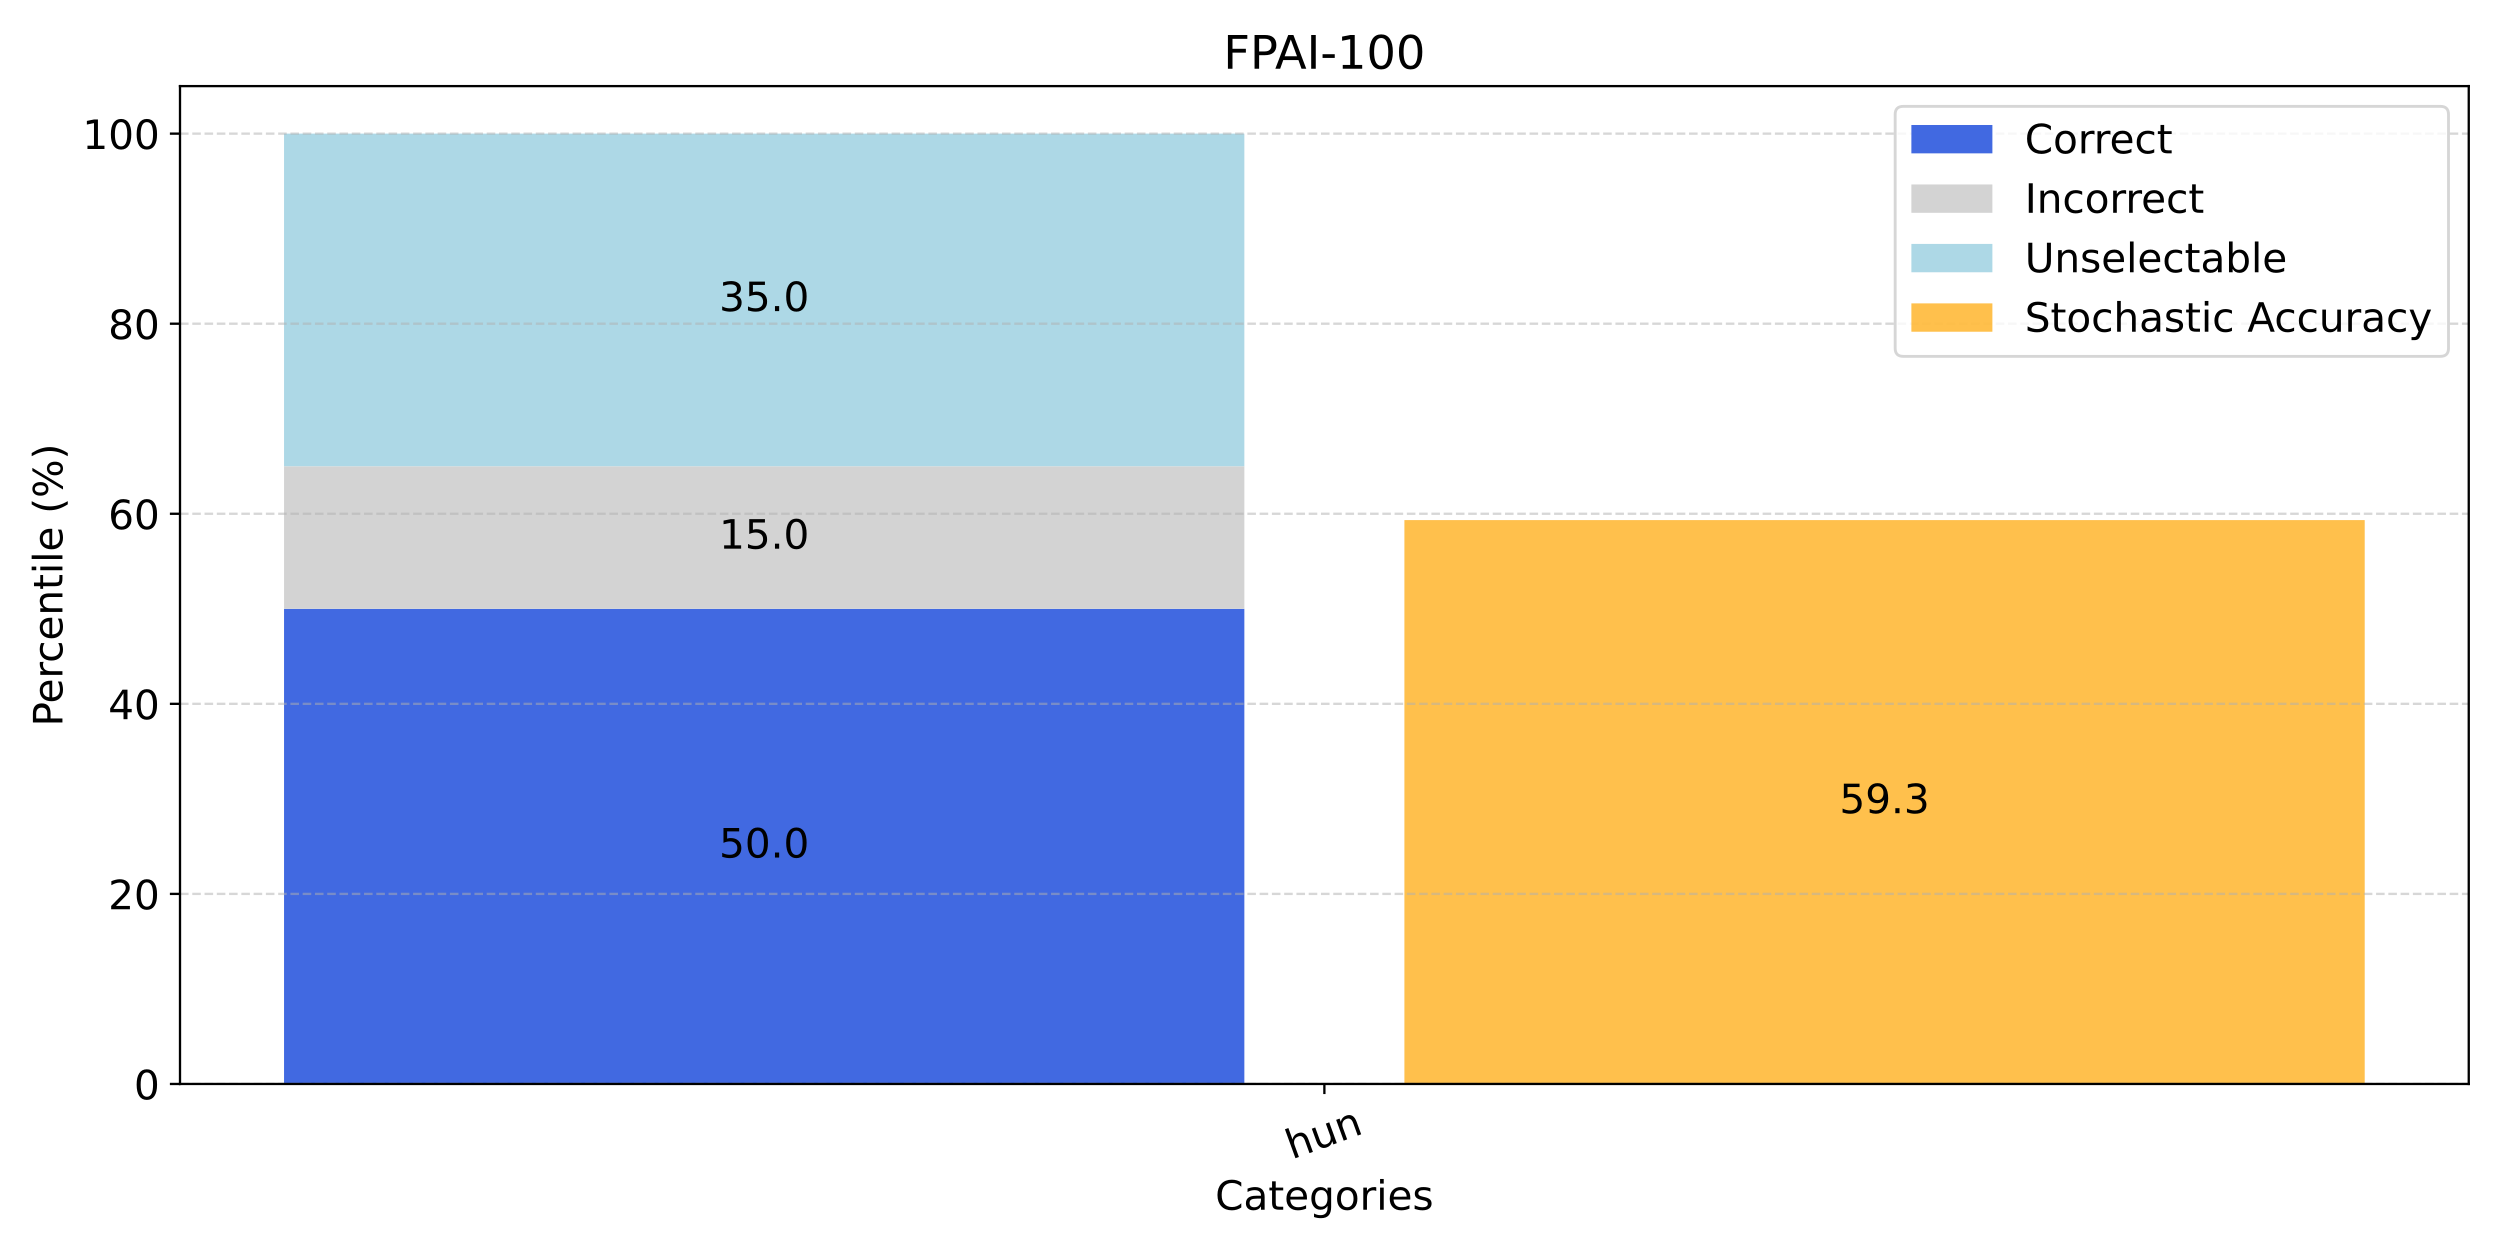
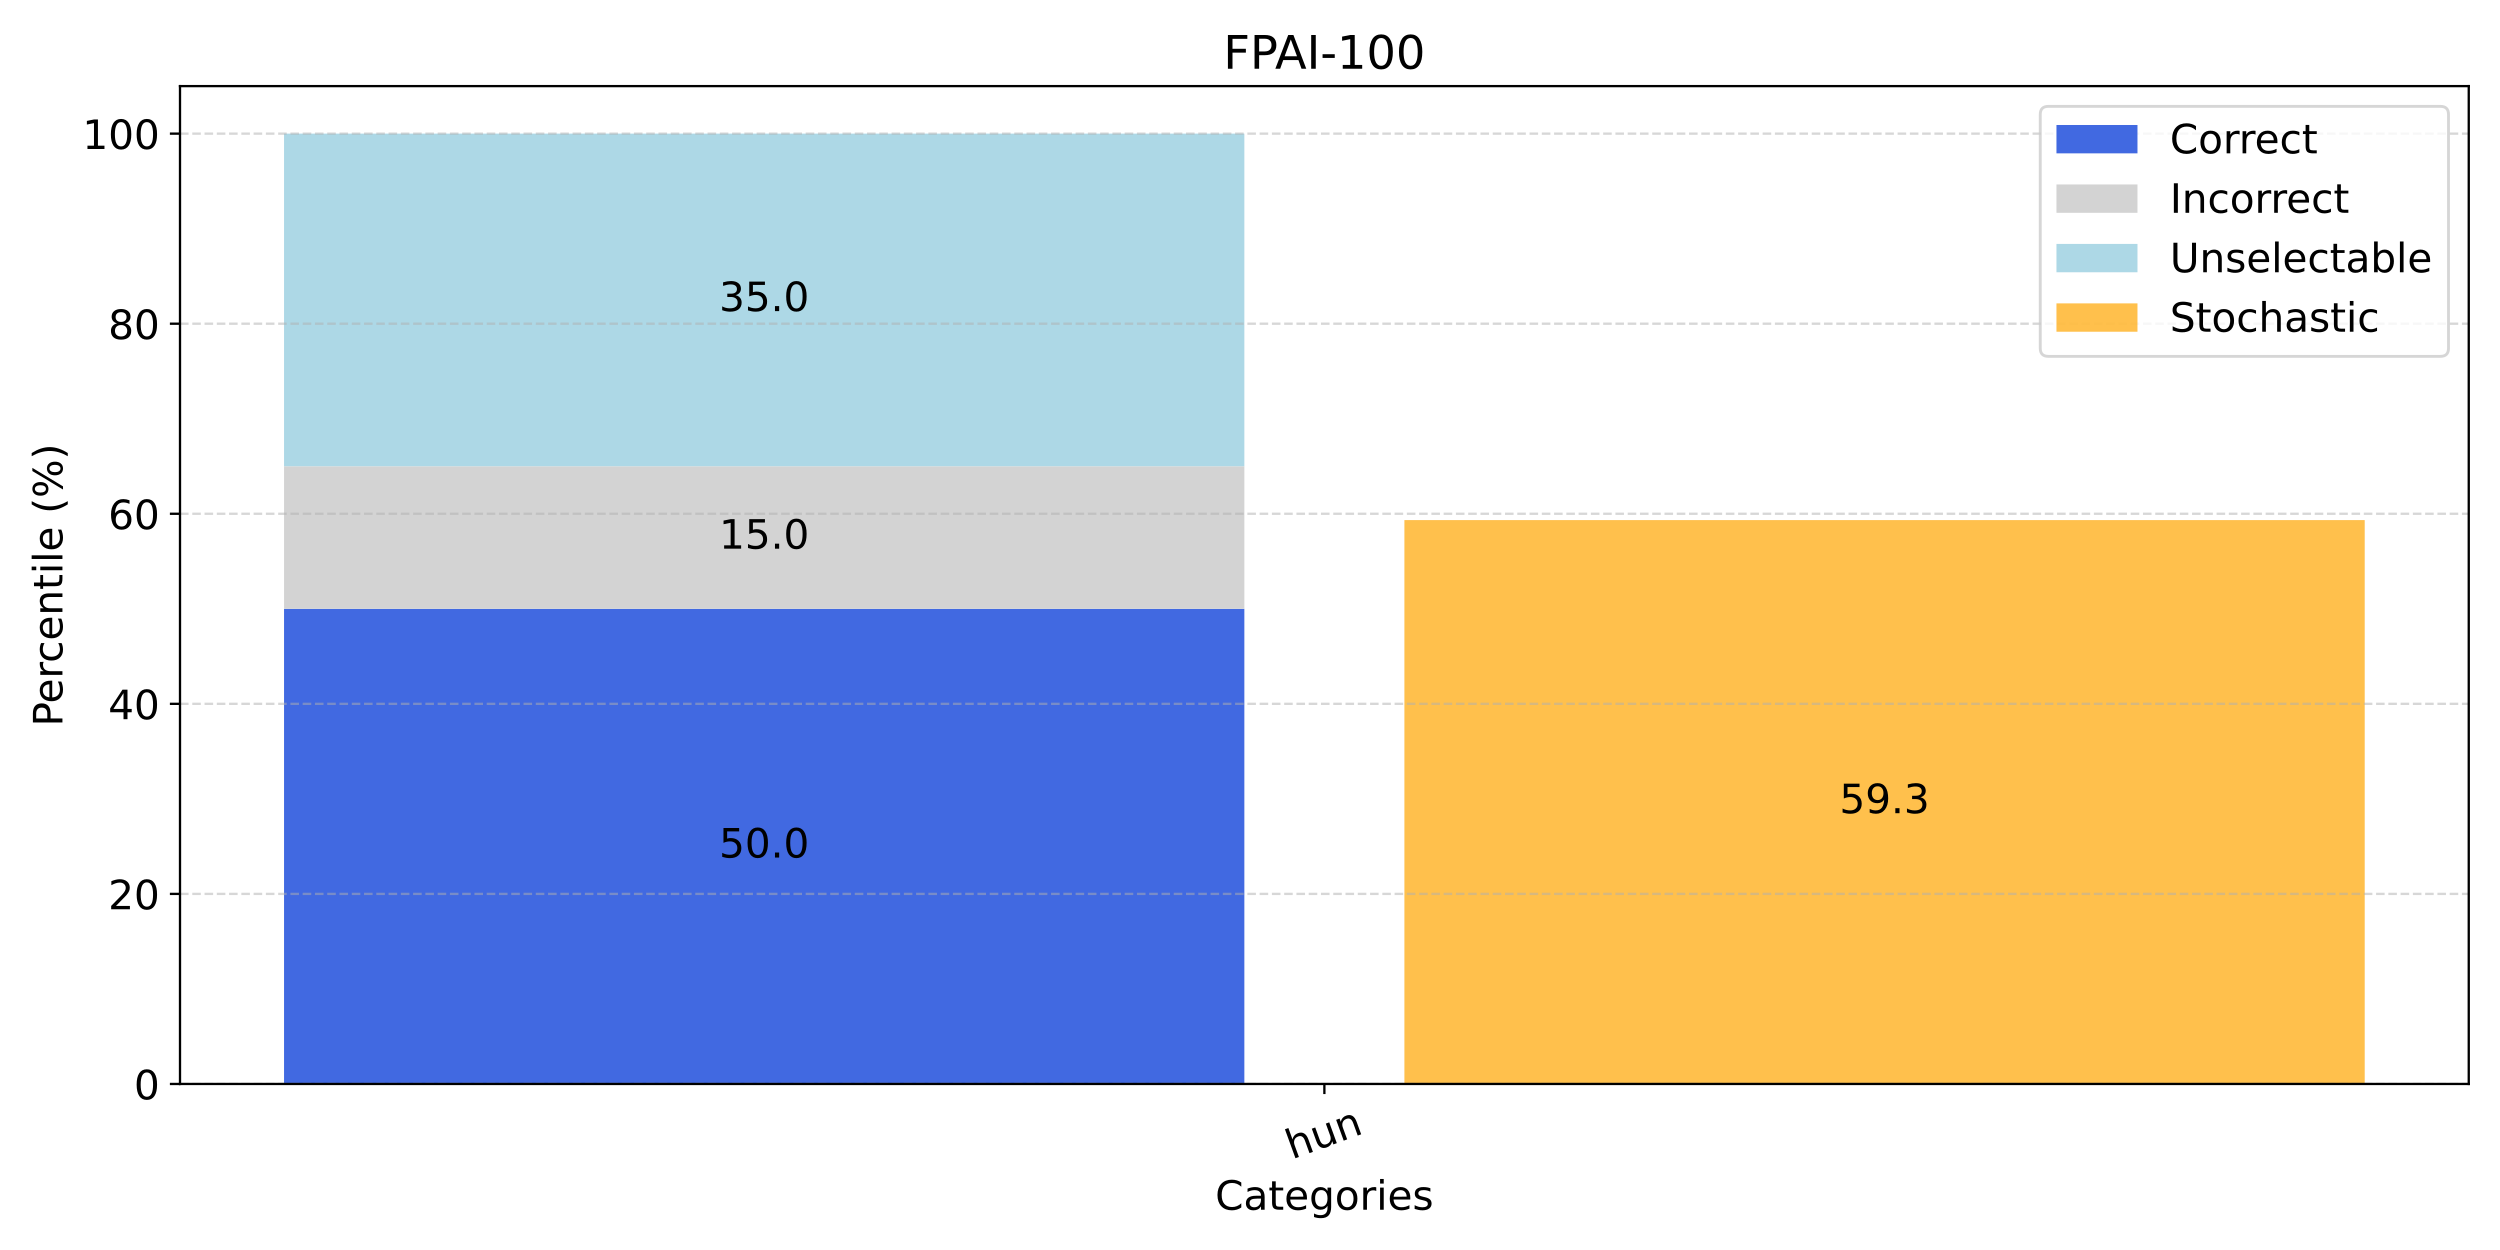
<svg xmlns="http://www.w3.org/2000/svg" xmlns:xlink="http://www.w3.org/1999/xlink" width="864pt" height="432pt" viewBox="0 0 864 432" version="1.1">
  <defs>
    <style type="text/css">*{stroke-linejoin: round; stroke-linecap: butt}</style>
  </defs>
  <g id="figure_1">
    <g id="patch_1">
      <path d="M 0 432  L 864 432  L 864 0  L 0 0  z " style="fill: #ffffff" />
    </g>
    <g id="axes_1">
      <g id="patch_2">
        <path d="M 62.21 374.615  L 853.2 374.615  L 853.2 29.76  L 62.21 29.76  z " style="fill: #ffffff" />
      </g>
      <g id="patch_3">
-         <path d="M 98.164 374.615  L 430.048 374.615  L 430.048 210.398  L 98.164 210.398  z " clip-path="url(#p8443303fbb)" style="fill: #4169e1" />
+         <path d="M 98.164 374.615  L 430.048 374.615  L 430.048 210.398  L 98.164 210.398  z " clip-path="url(#p978c919462)" style="fill: #4169e1" />
      </g>
      <g id="patch_4">
-         <path d="M 98.164 210.398  L 430.048 210.398  L 430.048 161.133  L 98.164 161.133  z " clip-path="url(#p8443303fbb)" style="fill: #d3d3d3" />
+         <path d="M 98.164 210.398  L 430.048 210.398  L 430.048 161.133  L 98.164 161.133  z " clip-path="url(#p978c919462)" style="fill: #d3d3d3" />
      </g>
      <g id="patch_5">
-         <path d="M 98.164 161.133  L 430.048 161.133  L 430.048 46.182  L 98.164 46.182  z " clip-path="url(#p8443303fbb)" style="fill: #add8e6" />
+         <path d="M 98.164 161.133  L 430.048 161.133  L 430.048 46.182  L 98.164 46.182  z " clip-path="url(#p978c919462)" style="fill: #add8e6" />
      </g>
      <g id="patch_6">
-         <path d="M 485.362 374.615  L 817.246 374.615  L 817.246 179.745  L 485.362 179.745  z " clip-path="url(#p8443303fbb)" style="fill: #ffa500; opacity: 0.7" />
+         <path d="M 485.362 374.615  L 817.246 374.615  L 817.246 179.745  L 485.362 179.745  z " clip-path="url(#p978c919462)" style="fill: #ffa500; opacity: 0.7" />
      </g>
      <g id="matplotlib.axis_1">
        <g id="xtick_1">
          <g id="line2d_1">
            <defs>
-               <path id="ma5d25a8736" d="M 0 0  L 0 3.5  " style="stroke: #000000; stroke-width: 0.8" />
-             </defs>
-             <g>
-               <use xlink:href="#ma5d25a8736" x="457.705" y="374.615" style="stroke: #000000; stroke-width: 0.8" />
+               <path id="mfd6c56f3ce" d="M 0 0  L 0 3.5  " style="stroke: #000000; stroke-width: 0.8" />
+             </defs>
+             <g>
+               <use xlink:href="#mfd6c56f3ce" x="457.705" y="374.615" style="stroke: #000000; stroke-width: 0.8" />
            </g>
          </g>
          <g id="text_1">
            <g transform="translate(446.5201 400.7151) rotate(-20) scale(0.14 -0.14)">
              <defs>
                <path id="DejaVuSans-68" d="M 3513 2113  L 3513 0  L 2938 0  L 2938 2094  Q 2938 2591 2744 2837  Q 2550 3084 2163 3084  Q 1697 3084 1428 2787  Q 1159 2491 1159 1978  L 1159 0  L 581 0  L 581 4863  L 1159 4863  L 1159 2956  Q 1366 3272 1645 3428  Q 1925 3584 2291 3584  Q 2894 3584 3203 3211  Q 3513 2838 3513 2113  z " transform="scale(0.015625)" />
                <path id="DejaVuSans-75" d="M 544 1381  L 544 3500  L 1119 3500  L 1119 1403  Q 1119 906 1312 657  Q 1506 409 1894 409  Q 2359 409 2629 706  Q 2900 1003 2900 1516  L 2900 3500  L 3475 3500  L 3475 0  L 2900 0  L 2900 538  Q 2691 219 2414 64  Q 2138 -91 1772 -91  Q 1169 -91 856 284  Q 544 659 544 1381  z M 1991 3584  L 1991 3584  z " transform="scale(0.015625)" />
                <path id="DejaVuSans-6e" d="M 3513 2113  L 3513 0  L 2938 0  L 2938 2094  Q 2938 2591 2744 2837  Q 2550 3084 2163 3084  Q 1697 3084 1428 2787  Q 1159 2491 1159 1978  L 1159 0  L 581 0  L 581 3500  L 1159 3500  L 1159 2956  Q 1366 3272 1645 3428  Q 1925 3584 2291 3584  Q 2894 3584 3203 3211  Q 3513 2838 3513 2113  z " transform="scale(0.015625)" />
              </defs>
              <use xlink:href="#DejaVuSans-68" />
              <use xlink:href="#DejaVuSans-75" transform="translate(63.37891 0)" />
              <use xlink:href="#DejaVuSans-6e" transform="translate(126.7578 0)" />
            </g>
          </g>
        </g>
        <g id="text_2">
          <g transform="translate(419.9728 418.0889) scale(0.14 -0.14)">
            <defs>
              <path id="DejaVuSans-43" d="M 4122 4306  L 4122 3641  Q 3803 3938 3442 4084  Q 3081 4231 2675 4231  Q 1875 4231 1450 3742  Q 1025 3253 1025 2328  Q 1025 1406 1450 917  Q 1875 428 2675 428  Q 3081 428 3442 575  Q 3803 722 4122 1019  L 4122 359  Q 3791 134 3420 21  Q 3050 -91 2638 -91  Q 1578 -91 968 557  Q 359 1206 359 2328  Q 359 3453 968 4101  Q 1578 4750 2638 4750  Q 3056 4750 3426 4639  Q 3797 4528 4122 4306  z " transform="scale(0.015625)" />
              <path id="DejaVuSans-61" d="M 2194 1759  Q 1497 1759 1228 1600  Q 959 1441 959 1056  Q 959 750 1161 570  Q 1363 391 1709 391  Q 2188 391 2477 730  Q 2766 1069 2766 1631  L 2766 1759  L 2194 1759  z M 3341 1997  L 3341 0  L 2766 0  L 2766 531  Q 2569 213 2275 61  Q 1981 -91 1556 -91  Q 1019 -91 701 211  Q 384 513 384 1019  Q 384 1609 779 1909  Q 1175 2209 1959 2209  L 2766 2209  L 2766 2266  Q 2766 2663 2505 2880  Q 2244 3097 1772 3097  Q 1472 3097 1187 3025  Q 903 2953 641 2809  L 641 3341  Q 956 3463 1253 3523  Q 1550 3584 1831 3584  Q 2591 3584 2966 3190  Q 3341 2797 3341 1997  z " transform="scale(0.015625)" />
              <path id="DejaVuSans-74" d="M 1172 4494  L 1172 3500  L 2356 3500  L 2356 3053  L 1172 3053  L 1172 1153  Q 1172 725 1289 603  Q 1406 481 1766 481  L 2356 481  L 2356 0  L 1766 0  Q 1100 0 847 248  Q 594 497 594 1153  L 594 3053  L 172 3053  L 172 3500  L 594 3500  L 594 4494  L 1172 4494  z " transform="scale(0.015625)" />
              <path id="DejaVuSans-65" d="M 3597 1894  L 3597 1613  L 953 1613  Q 991 1019 1311 708  Q 1631 397 2203 397  Q 2534 397 2845 478  Q 3156 559 3463 722  L 3463 178  Q 3153 47 2828 -22  Q 2503 -91 2169 -91  Q 1331 -91 842 396  Q 353 884 353 1716  Q 353 2575 817 3079  Q 1281 3584 2069 3584  Q 2775 3584 3186 3129  Q 3597 2675 3597 1894  z M 3022 2063  Q 3016 2534 2758 2815  Q 2500 3097 2075 3097  Q 1594 3097 1305 2825  Q 1016 2553 972 2059  L 3022 2063  z " transform="scale(0.015625)" />
              <path id="DejaVuSans-67" d="M 2906 1791  Q 2906 2416 2648 2759  Q 2391 3103 1925 3103  Q 1463 3103 1205 2759  Q 947 2416 947 1791  Q 947 1169 1205 825  Q 1463 481 1925 481  Q 2391 481 2648 825  Q 2906 1169 2906 1791  z M 3481 434  Q 3481 -459 3084 -895  Q 2688 -1331 1869 -1331  Q 1566 -1331 1297 -1286  Q 1028 -1241 775 -1147  L 775 -588  Q 1028 -725 1275 -790  Q 1522 -856 1778 -856  Q 2344 -856 2625 -561  Q 2906 -266 2906 331  L 2906 616  Q 2728 306 2450 153  Q 2172 0 1784 0  Q 1141 0 747 490  Q 353 981 353 1791  Q 353 2603 747 3093  Q 1141 3584 1784 3584  Q 2172 3584 2450 3431  Q 2728 3278 2906 2969  L 2906 3500  L 3481 3500  L 3481 434  z " transform="scale(0.015625)" />
              <path id="DejaVuSans-6f" d="M 1959 3097  Q 1497 3097 1228 2736  Q 959 2375 959 1747  Q 959 1119 1226 758  Q 1494 397 1959 397  Q 2419 397 2687 759  Q 2956 1122 2956 1747  Q 2956 2369 2687 2733  Q 2419 3097 1959 3097  z M 1959 3584  Q 2709 3584 3137 3096  Q 3566 2609 3566 1747  Q 3566 888 3137 398  Q 2709 -91 1959 -91  Q 1206 -91 779 398  Q 353 888 353 1747  Q 353 2609 779 3096  Q 1206 3584 1959 3584  z " transform="scale(0.015625)" />
              <path id="DejaVuSans-72" d="M 2631 2963  Q 2534 3019 2420 3045  Q 2306 3072 2169 3072  Q 1681 3072 1420 2755  Q 1159 2438 1159 1844  L 1159 0  L 581 0  L 581 3500  L 1159 3500  L 1159 2956  Q 1341 3275 1631 3429  Q 1922 3584 2338 3584  Q 2397 3584 2469 3576  Q 2541 3569 2628 3553  L 2631 2963  z " transform="scale(0.015625)" />
              <path id="DejaVuSans-69" d="M 603 3500  L 1178 3500  L 1178 0  L 603 0  L 603 3500  z M 603 4863  L 1178 4863  L 1178 4134  L 603 4134  L 603 4863  z " transform="scale(0.015625)" />
              <path id="DejaVuSans-73" d="M 2834 3397  L 2834 2853  Q 2591 2978 2328 3040  Q 2066 3103 1784 3103  Q 1356 3103 1142 2972  Q 928 2841 928 2578  Q 928 2378 1081 2264  Q 1234 2150 1697 2047  L 1894 2003  Q 2506 1872 2764 1633  Q 3022 1394 3022 966  Q 3022 478 2636 193  Q 2250 -91 1575 -91  Q 1294 -91 989 -36  Q 684 19 347 128  L 347 722  Q 666 556 975 473  Q 1284 391 1588 391  Q 1994 391 2212 530  Q 2431 669 2431 922  Q 2431 1156 2273 1281  Q 2116 1406 1581 1522  L 1381 1569  Q 847 1681 609 1914  Q 372 2147 372 2553  Q 372 3047 722 3315  Q 1072 3584 1716 3584  Q 2034 3584 2315 3537  Q 2597 3491 2834 3397  z " transform="scale(0.015625)" />
            </defs>
            <use xlink:href="#DejaVuSans-43" />
            <use xlink:href="#DejaVuSans-61" transform="translate(69.82422 0)" />
            <use xlink:href="#DejaVuSans-74" transform="translate(131.1035 0)" />
            <use xlink:href="#DejaVuSans-65" transform="translate(170.3125 0)" />
            <use xlink:href="#DejaVuSans-67" transform="translate(231.8359 0)" />
            <use xlink:href="#DejaVuSans-6f" transform="translate(295.3125 0)" />
            <use xlink:href="#DejaVuSans-72" transform="translate(356.4941 0)" />
            <use xlink:href="#DejaVuSans-69" transform="translate(397.6074 0)" />
            <use xlink:href="#DejaVuSans-65" transform="translate(425.3906 0)" />
            <use xlink:href="#DejaVuSans-73" transform="translate(486.9141 0)" />
          </g>
        </g>
      </g>
      <g id="matplotlib.axis_2">
        <g id="ytick_1">
          <g id="line2d_2">
-             <path d="M 62.21 374.615  L 853.2 374.615  " clip-path="url(#p8443303fbb)" style="fill: none; stroke-dasharray: 2.96,1.28; stroke-dashoffset: 0; stroke: #b0b0b0; stroke-opacity: 0.5; stroke-width: 0.8" />
+             <path d="M 62.21 374.615  L 853.2 374.615  " clip-path="url(#p978c919462)" style="fill: none; stroke-dasharray: 2.96,1.28; stroke-dashoffset: 0; stroke: #b0b0b0; stroke-opacity: 0.5; stroke-width: 0.8" />
          </g>
          <g id="line2d_3">
            <defs>
-               <path id="m99d532e86c" d="M 0 0  L -3.5 0  " style="stroke: #000000; stroke-width: 0.8" />
-             </defs>
-             <g>
-               <use xlink:href="#m99d532e86c" x="62.21" y="374.615" style="stroke: #000000; stroke-width: 0.8" />
+               <path id="mb54fc37dfe" d="M 0 0  L -3.5 0  " style="stroke: #000000; stroke-width: 0.8" />
+             </defs>
+             <g>
+               <use xlink:href="#mb54fc37dfe" x="62.21" y="374.615" style="stroke: #000000; stroke-width: 0.8" />
            </g>
          </g>
          <g id="text_3">
            <g transform="translate(46.3025 379.9341) scale(0.14 -0.14)">
              <defs>
                <path id="DejaVuSans-30" d="M 2034 4250  Q 1547 4250 1301 3770  Q 1056 3291 1056 2328  Q 1056 1369 1301 889  Q 1547 409 2034 409  Q 2525 409 2770 889  Q 3016 1369 3016 2328  Q 3016 3291 2770 3770  Q 2525 4250 2034 4250  z M 2034 4750  Q 2819 4750 3233 4129  Q 3647 3509 3647 2328  Q 3647 1150 3233 529  Q 2819 -91 2034 -91  Q 1250 -91 836 529  Q 422 1150 422 2328  Q 422 3509 836 4129  Q 1250 4750 2034 4750  z " transform="scale(0.015625)" />
              </defs>
              <use xlink:href="#DejaVuSans-30" />
            </g>
          </g>
        </g>
        <g id="ytick_2">
          <g id="line2d_4">
-             <path d="M 62.21 308.928  L 853.2 308.928  " clip-path="url(#p8443303fbb)" style="fill: none; stroke-dasharray: 2.96,1.28; stroke-dashoffset: 0; stroke: #b0b0b0; stroke-opacity: 0.5; stroke-width: 0.8" />
+             <path d="M 62.21 308.928  L 853.2 308.928  " clip-path="url(#p978c919462)" style="fill: none; stroke-dasharray: 2.96,1.28; stroke-dashoffset: 0; stroke: #b0b0b0; stroke-opacity: 0.5; stroke-width: 0.8" />
          </g>
          <g id="line2d_5">
            <g>
-               <use xlink:href="#m99d532e86c" x="62.21" y="308.928" style="stroke: #000000; stroke-width: 0.8" />
+               <use xlink:href="#mb54fc37dfe" x="62.21" y="308.928" style="stroke: #000000; stroke-width: 0.8" />
            </g>
          </g>
          <g id="text_4">
            <g transform="translate(37.395 314.2474) scale(0.14 -0.14)">
              <defs>
                <path id="DejaVuSans-32" d="M 1228 531  L 3431 531  L 3431 0  L 469 0  L 469 531  Q 828 903 1448 1529  Q 2069 2156 2228 2338  Q 2531 2678 2651 2914  Q 2772 3150 2772 3378  Q 2772 3750 2511 3984  Q 2250 4219 1831 4219  Q 1534 4219 1204 4116  Q 875 4013 500 3803  L 500 4441  Q 881 4594 1212 4672  Q 1544 4750 1819 4750  Q 2544 4750 2975 4387  Q 3406 4025 3406 3419  Q 3406 3131 3298 2873  Q 3191 2616 2906 2266  Q 2828 2175 2409 1742  Q 1991 1309 1228 531  z " transform="scale(0.015625)" />
              </defs>
              <use xlink:href="#DejaVuSans-32" />
              <use xlink:href="#DejaVuSans-30" transform="translate(63.62305 0)" />
            </g>
          </g>
        </g>
        <g id="ytick_3">
          <g id="line2d_6">
-             <path d="M 62.21 243.242  L 853.2 243.242  " clip-path="url(#p8443303fbb)" style="fill: none; stroke-dasharray: 2.96,1.28; stroke-dashoffset: 0; stroke: #b0b0b0; stroke-opacity: 0.5; stroke-width: 0.8" />
+             <path d="M 62.21 243.242  L 853.2 243.242  " clip-path="url(#p978c919462)" style="fill: none; stroke-dasharray: 2.96,1.28; stroke-dashoffset: 0; stroke: #b0b0b0; stroke-opacity: 0.5; stroke-width: 0.8" />
          </g>
          <g id="line2d_7">
            <g>
-               <use xlink:href="#m99d532e86c" x="62.21" y="243.242" style="stroke: #000000; stroke-width: 0.8" />
+               <use xlink:href="#mb54fc37dfe" x="62.21" y="243.242" style="stroke: #000000; stroke-width: 0.8" />
            </g>
          </g>
          <g id="text_5">
            <g transform="translate(37.395 248.5607) scale(0.14 -0.14)">
              <defs>
                <path id="DejaVuSans-34" d="M 2419 4116  L 825 1625  L 2419 1625  L 2419 4116  z M 2253 4666  L 3047 4666  L 3047 1625  L 3713 1625  L 3713 1100  L 3047 1100  L 3047 0  L 2419 0  L 2419 1100  L 313 1100  L 313 1709  L 2253 4666  z " transform="scale(0.015625)" />
              </defs>
              <use xlink:href="#DejaVuSans-34" />
              <use xlink:href="#DejaVuSans-30" transform="translate(63.62305 0)" />
            </g>
          </g>
        </g>
        <g id="ytick_4">
          <g id="line2d_8">
-             <path d="M 62.21 177.555  L 853.2 177.555  " clip-path="url(#p8443303fbb)" style="fill: none; stroke-dasharray: 2.96,1.28; stroke-dashoffset: 0; stroke: #b0b0b0; stroke-opacity: 0.5; stroke-width: 0.8" />
+             <path d="M 62.21 177.555  L 853.2 177.555  " clip-path="url(#p978c919462)" style="fill: none; stroke-dasharray: 2.96,1.28; stroke-dashoffset: 0; stroke: #b0b0b0; stroke-opacity: 0.5; stroke-width: 0.8" />
          </g>
          <g id="line2d_9">
            <g>
-               <use xlink:href="#m99d532e86c" x="62.21" y="177.555" style="stroke: #000000; stroke-width: 0.8" />
+               <use xlink:href="#mb54fc37dfe" x="62.21" y="177.555" style="stroke: #000000; stroke-width: 0.8" />
            </g>
          </g>
          <g id="text_6">
            <g transform="translate(37.395 182.874) scale(0.14 -0.14)">
              <defs>
                <path id="DejaVuSans-36" d="M 2113 2584  Q 1688 2584 1439 2293  Q 1191 2003 1191 1497  Q 1191 994 1439 701  Q 1688 409 2113 409  Q 2538 409 2786 701  Q 3034 994 3034 1497  Q 3034 2003 2786 2293  Q 2538 2584 2113 2584  z M 3366 4563  L 3366 3988  Q 3128 4100 2886 4159  Q 2644 4219 2406 4219  Q 1781 4219 1451 3797  Q 1122 3375 1075 2522  Q 1259 2794 1537 2939  Q 1816 3084 2150 3084  Q 2853 3084 3261 2657  Q 3669 2231 3669 1497  Q 3669 778 3244 343  Q 2819 -91 2113 -91  Q 1303 -91 875 529  Q 447 1150 447 2328  Q 447 3434 972 4092  Q 1497 4750 2381 4750  Q 2619 4750 2861 4703  Q 3103 4656 3366 4563  z " transform="scale(0.015625)" />
              </defs>
              <use xlink:href="#DejaVuSans-36" />
              <use xlink:href="#DejaVuSans-30" transform="translate(63.62305 0)" />
            </g>
          </g>
        </g>
        <g id="ytick_5">
          <g id="line2d_10">
-             <path d="M 62.21 111.868  L 853.2 111.868  " clip-path="url(#p8443303fbb)" style="fill: none; stroke-dasharray: 2.96,1.28; stroke-dashoffset: 0; stroke: #b0b0b0; stroke-opacity: 0.5; stroke-width: 0.8" />
+             <path d="M 62.21 111.868  L 853.2 111.868  " clip-path="url(#p978c919462)" style="fill: none; stroke-dasharray: 2.96,1.28; stroke-dashoffset: 0; stroke: #b0b0b0; stroke-opacity: 0.5; stroke-width: 0.8" />
          </g>
          <g id="line2d_11">
            <g>
-               <use xlink:href="#m99d532e86c" x="62.21" y="111.868" style="stroke: #000000; stroke-width: 0.8" />
+               <use xlink:href="#mb54fc37dfe" x="62.21" y="111.868" style="stroke: #000000; stroke-width: 0.8" />
            </g>
          </g>
          <g id="text_7">
            <g transform="translate(37.395 117.1873) scale(0.14 -0.14)">
              <defs>
                <path id="DejaVuSans-38" d="M 2034 2216  Q 1584 2216 1326 1975  Q 1069 1734 1069 1313  Q 1069 891 1326 650  Q 1584 409 2034 409  Q 2484 409 2743 651  Q 3003 894 3003 1313  Q 3003 1734 2745 1975  Q 2488 2216 2034 2216  z M 1403 2484  Q 997 2584 770 2862  Q 544 3141 544 3541  Q 544 4100 942 4425  Q 1341 4750 2034 4750  Q 2731 4750 3128 4425  Q 3525 4100 3525 3541  Q 3525 3141 3298 2862  Q 3072 2584 2669 2484  Q 3125 2378 3379 2068  Q 3634 1759 3634 1313  Q 3634 634 3220 271  Q 2806 -91 2034 -91  Q 1263 -91 848 271  Q 434 634 434 1313  Q 434 1759 690 2068  Q 947 2378 1403 2484  z M 1172 3481  Q 1172 3119 1398 2916  Q 1625 2713 2034 2713  Q 2441 2713 2670 2916  Q 2900 3119 2900 3481  Q 2900 3844 2670 4047  Q 2441 4250 2034 4250  Q 1625 4250 1398 4047  Q 1172 3844 1172 3481  z " transform="scale(0.015625)" />
              </defs>
              <use xlink:href="#DejaVuSans-38" />
              <use xlink:href="#DejaVuSans-30" transform="translate(63.62305 0)" />
            </g>
          </g>
        </g>
        <g id="ytick_6">
          <g id="line2d_12">
-             <path d="M 62.21 46.182  L 853.2 46.182  " clip-path="url(#p8443303fbb)" style="fill: none; stroke-dasharray: 2.96,1.28; stroke-dashoffset: 0; stroke: #b0b0b0; stroke-opacity: 0.5; stroke-width: 0.8" />
+             <path d="M 62.21 46.182  L 853.2 46.182  " clip-path="url(#p978c919462)" style="fill: none; stroke-dasharray: 2.96,1.28; stroke-dashoffset: 0; stroke: #b0b0b0; stroke-opacity: 0.5; stroke-width: 0.8" />
          </g>
          <g id="line2d_13">
            <g>
-               <use xlink:href="#m99d532e86c" x="62.21" y="46.182" style="stroke: #000000; stroke-width: 0.8" />
+               <use xlink:href="#mb54fc37dfe" x="62.21" y="46.182" style="stroke: #000000; stroke-width: 0.8" />
            </g>
          </g>
          <g id="text_8">
            <g transform="translate(28.4875 51.50058) scale(0.14 -0.14)">
              <defs>
                <path id="DejaVuSans-31" d="M 794 531  L 1825 531  L 1825 4091  L 703 3866  L 703 4441  L 1819 4666  L 2450 4666  L 2450 531  L 3481 531  L 3481 0  L 794 0  L 794 531  z " transform="scale(0.015625)" />
              </defs>
              <use xlink:href="#DejaVuSans-31" />
              <use xlink:href="#DejaVuSans-30" transform="translate(63.62305 0)" />
              <use xlink:href="#DejaVuSans-30" transform="translate(127.2461 0)" />
            </g>
          </g>
        </g>
        <g id="text_9">
          <g transform="translate(21.57594 251.053) rotate(-90) scale(0.14 -0.14)">
            <defs>
              <path id="DejaVuSans-50" d="M 1259 4147  L 1259 2394  L 2053 2394  Q 2494 2394 2734 2622  Q 2975 2850 2975 3272  Q 2975 3691 2734 3919  Q 2494 4147 2053 4147  L 1259 4147  z M 628 4666  L 2053 4666  Q 2838 4666 3239 4311  Q 3641 3956 3641 3272  Q 3641 2581 3239 2228  Q 2838 1875 2053 1875  L 1259 1875  L 1259 0  L 628 0  L 628 4666  z " transform="scale(0.015625)" />
              <path id="DejaVuSans-63" d="M 3122 3366  L 3122 2828  Q 2878 2963 2633 3030  Q 2388 3097 2138 3097  Q 1578 3097 1268 2742  Q 959 2388 959 1747  Q 959 1106 1268 751  Q 1578 397 2138 397  Q 2388 397 2633 464  Q 2878 531 3122 666  L 3122 134  Q 2881 22 2623 -34  Q 2366 -91 2075 -91  Q 1284 -91 818 406  Q 353 903 353 1747  Q 353 2603 823 3093  Q 1294 3584 2113 3584  Q 2378 3584 2631 3529  Q 2884 3475 3122 3366  z " transform="scale(0.015625)" />
              <path id="DejaVuSans-6c" d="M 603 4863  L 1178 4863  L 1178 0  L 603 0  L 603 4863  z " transform="scale(0.015625)" />
              <path id="DejaVuSans-20" transform="scale(0.015625)" />
              <path id="DejaVuSans-28" d="M 1984 4856  Q 1566 4138 1362 3434  Q 1159 2731 1159 2009  Q 1159 1288 1364 580  Q 1569 -128 1984 -844  L 1484 -844  Q 1016 -109 783 600  Q 550 1309 550 2009  Q 550 2706 781 3412  Q 1013 4119 1484 4856  L 1984 4856  z " transform="scale(0.015625)" />
              <path id="DejaVuSans-25" d="M 4653 2053  Q 4381 2053 4226 1822  Q 4072 1591 4072 1178  Q 4072 772 4226 539  Q 4381 306 4653 306  Q 4919 306 5073 539  Q 5228 772 5228 1178  Q 5228 1588 5073 1820  Q 4919 2053 4653 2053  z M 4653 2450  Q 5147 2450 5437 2106  Q 5728 1763 5728 1178  Q 5728 594 5436 251  Q 5144 -91 4653 -91  Q 4153 -91 3862 251  Q 3572 594 3572 1178  Q 3572 1766 3864 2108  Q 4156 2450 4653 2450  z M 1428 4353  Q 1159 4353 1004 4120  Q 850 3888 850 3481  Q 850 3069 1003 2837  Q 1156 2606 1428 2606  Q 1700 2606 1854 2837  Q 2009 3069 2009 3481  Q 2009 3884 1853 4118  Q 1697 4353 1428 4353  z M 4250 4750  L 4750 4750  L 1831 -91  L 1331 -91  L 4250 4750  z M 1428 4750  Q 1922 4750 2215 4408  Q 2509 4066 2509 3481  Q 2509 2891 2217 2550  Q 1925 2209 1428 2209  Q 931 2209 642 2551  Q 353 2894 353 3481  Q 353 4063 643 4406  Q 934 4750 1428 4750  z " transform="scale(0.015625)" />
              <path id="DejaVuSans-29" d="M 513 4856  L 1013 4856  Q 1481 4119 1714 3412  Q 1947 2706 1947 2009  Q 1947 1309 1714 600  Q 1481 -109 1013 -844  L 513 -844  Q 928 -128 1133 580  Q 1338 1288 1338 2009  Q 1338 2731 1133 3434  Q 928 4138 513 4856  z " transform="scale(0.015625)" />
            </defs>
            <use xlink:href="#DejaVuSans-50" />
            <use xlink:href="#DejaVuSans-65" transform="translate(56.67773 0)" />
            <use xlink:href="#DejaVuSans-72" transform="translate(118.2012 0)" />
            <use xlink:href="#DejaVuSans-63" transform="translate(157.0645 0)" />
            <use xlink:href="#DejaVuSans-65" transform="translate(212.0449 0)" />
            <use xlink:href="#DejaVuSans-6e" transform="translate(273.5684 0)" />
            <use xlink:href="#DejaVuSans-74" transform="translate(336.9473 0)" />
            <use xlink:href="#DejaVuSans-69" transform="translate(376.1562 0)" />
            <use xlink:href="#DejaVuSans-6c" transform="translate(403.9395 0)" />
            <use xlink:href="#DejaVuSans-65" transform="translate(431.7227 0)" />
            <use xlink:href="#DejaVuSans-20" transform="translate(493.2461 0)" />
            <use xlink:href="#DejaVuSans-28" transform="translate(525.0332 0)" />
            <use xlink:href="#DejaVuSans-25" transform="translate(564.0469 0)" />
            <use xlink:href="#DejaVuSans-29" transform="translate(659.0664 0)" />
          </g>
        </g>
      </g>
      <g id="patch_7">
        <path d="M 62.21 374.615  L 62.21 29.76  " style="fill: none; stroke: #000000; stroke-width: 0.8; stroke-linejoin: miter; stroke-linecap: square" />
      </g>
      <g id="patch_8">
        <path d="M 853.2 374.615  L 853.2 29.76  " style="fill: none; stroke: #000000; stroke-width: 0.8; stroke-linejoin: miter; stroke-linecap: square" />
      </g>
      <g id="patch_9">
        <path d="M 62.21 374.615  L 853.2 374.615  " style="fill: none; stroke: #000000; stroke-width: 0.8; stroke-linejoin: miter; stroke-linecap: square" />
      </g>
      <g id="patch_10">
        <path d="M 62.21 29.76  L 853.2 29.76  " style="fill: none; stroke: #000000; stroke-width: 0.8; stroke-linejoin: miter; stroke-linecap: square" />
      </g>
      <g id="text_10">
        <g transform="translate(248.5201 296.3699) scale(0.14 -0.14)">
          <defs>
            <path id="DejaVuSans-35" d="M 691 4666  L 3169 4666  L 3169 4134  L 1269 4134  L 1269 2991  Q 1406 3038 1543 3061  Q 1681 3084 1819 3084  Q 2600 3084 3056 2656  Q 3513 2228 3513 1497  Q 3513 744 3044 326  Q 2575 -91 1722 -91  Q 1428 -91 1123 -41  Q 819 9 494 109  L 494 744  Q 775 591 1075 516  Q 1375 441 1709 441  Q 2250 441 2565 725  Q 2881 1009 2881 1497  Q 2881 1984 2565 2268  Q 2250 2553 1709 2553  Q 1456 2553 1204 2497  Q 953 2441 691 2322  L 691 4666  z " transform="scale(0.015625)" />
            <path id="DejaVuSans-2e" d="M 684 794  L 1344 794  L 1344 0  L 684 0  L 684 794  z " transform="scale(0.015625)" />
          </defs>
          <use xlink:href="#DejaVuSans-35" />
          <use xlink:href="#DejaVuSans-30" transform="translate(63.62305 0)" />
          <use xlink:href="#DejaVuSans-2e" transform="translate(127.2461 0)" />
          <use xlink:href="#DejaVuSans-30" transform="translate(159.0332 0)" />
        </g>
      </g>
      <g id="text_11">
        <g transform="translate(248.5201 189.629) scale(0.14 -0.14)">
          <use xlink:href="#DejaVuSans-31" />
          <use xlink:href="#DejaVuSans-35" transform="translate(63.62305 0)" />
          <use xlink:href="#DejaVuSans-2e" transform="translate(127.2461 0)" />
          <use xlink:href="#DejaVuSans-30" transform="translate(159.0332 0)" />
        </g>
      </g>
      <g id="text_12">
        <g transform="translate(248.5201 107.5207) scale(0.14 -0.14)">
          <defs>
            <path id="DejaVuSans-33" d="M 2597 2516  Q 3050 2419 3304 2112  Q 3559 1806 3559 1356  Q 3559 666 3084 287  Q 2609 -91 1734 -91  Q 1441 -91 1130 -33  Q 819 25 488 141  L 488 750  Q 750 597 1062 519  Q 1375 441 1716 441  Q 2309 441 2620 675  Q 2931 909 2931 1356  Q 2931 1769 2642 2001  Q 2353 2234 1838 2234  L 1294 2234  L 1294 2753  L 1863 2753  Q 2328 2753 2575 2939  Q 2822 3125 2822 3475  Q 2822 3834 2567 4026  Q 2313 4219 1838 4219  Q 1578 4219 1281 4162  Q 984 4106 628 3988  L 628 4550  Q 988 4650 1302 4700  Q 1616 4750 1894 4750  Q 2613 4750 3031 4423  Q 3450 4097 3450 3541  Q 3450 3153 3228 2886  Q 3006 2619 2597 2516  z " transform="scale(0.015625)" />
          </defs>
          <use xlink:href="#DejaVuSans-33" />
          <use xlink:href="#DejaVuSans-35" transform="translate(63.62305 0)" />
          <use xlink:href="#DejaVuSans-2e" transform="translate(127.2461 0)" />
          <use xlink:href="#DejaVuSans-30" transform="translate(159.0332 0)" />
        </g>
      </g>
      <g id="text_13">
        <g transform="translate(635.718 281.043) scale(0.14 -0.14)">
          <defs>
            <path id="DejaVuSans-39" d="M 703 97  L 703 672  Q 941 559 1184 500  Q 1428 441 1663 441  Q 2288 441 2617 861  Q 2947 1281 2994 2138  Q 2813 1869 2534 1725  Q 2256 1581 1919 1581  Q 1219 1581 811 2004  Q 403 2428 403 3163  Q 403 3881 828 4315  Q 1253 4750 1959 4750  Q 2769 4750 3195 4129  Q 3622 3509 3622 2328  Q 3622 1225 3098 567  Q 2575 -91 1691 -91  Q 1453 -91 1209 -44  Q 966 3 703 97  z M 1959 2075  Q 2384 2075 2632 2365  Q 2881 2656 2881 3163  Q 2881 3666 2632 3958  Q 2384 4250 1959 4250  Q 1534 4250 1286 3958  Q 1038 3666 1038 3163  Q 1038 2656 1286 2365  Q 1534 2075 1959 2075  z " transform="scale(0.015625)" />
          </defs>
          <use xlink:href="#DejaVuSans-35" />
          <use xlink:href="#DejaVuSans-39" transform="translate(63.62305 0)" />
          <use xlink:href="#DejaVuSans-2e" transform="translate(127.2461 0)" />
          <use xlink:href="#DejaVuSans-33" transform="translate(159.0332 0)" />
        </g>
      </g>
      <g id="text_14">
        <g transform="translate(422.8012 23.76) scale(0.16 -0.16)">
          <defs>
            <path id="DejaVuSans-46" d="M 628 4666  L 3309 4666  L 3309 4134  L 1259 4134  L 1259 2759  L 3109 2759  L 3109 2228  L 1259 2228  L 1259 0  L 628 0  L 628 4666  z " transform="scale(0.015625)" />
            <path id="DejaVuSans-41" d="M 2188 4044  L 1331 1722  L 3047 1722  L 2188 4044  z M 1831 4666  L 2547 4666  L 4325 0  L 3669 0  L 3244 1197  L 1141 1197  L 716 0  L 50 0  L 1831 4666  z " transform="scale(0.015625)" />
            <path id="DejaVuSans-49" d="M 628 4666  L 1259 4666  L 1259 0  L 628 0  L 628 4666  z " transform="scale(0.015625)" />
            <path id="DejaVuSans-2d" d="M 313 2009  L 1997 2009  L 1997 1497  L 313 1497  L 313 2009  z " transform="scale(0.015625)" />
          </defs>
          <use xlink:href="#DejaVuSans-46" />
          <use xlink:href="#DejaVuSans-50" transform="translate(57.51953 0)" />
          <use xlink:href="#DejaVuSans-41" transform="translate(111.4473 0)" />
          <use xlink:href="#DejaVuSans-49" transform="translate(179.8555 0)" />
          <use xlink:href="#DejaVuSans-2d" transform="translate(209.3477 0)" />
          <use xlink:href="#DejaVuSans-31" transform="translate(245.4316 0)" />
          <use xlink:href="#DejaVuSans-30" transform="translate(309.0547 0)" />
          <use xlink:href="#DejaVuSans-30" transform="translate(372.6777 0)" />
        </g>
      </g>
      <g id="legend_1">
        <g id="patch_11">
-           <path d="M 657.771 123.157  L 843.4 123.157  Q 846.2 123.157 846.2 120.358  L 846.2 39.56  Q 846.2 36.76 843.4 36.76  L 657.771 36.76  Q 654.971 36.76 654.971 39.56  L 654.971 120.358  Q 654.971 123.157 657.771 123.157  z " style="fill: #ffffff; opacity: 0.8; stroke: #cccccc; stroke-linejoin: miter" />
+           <path d="M 707.913 123.157  L 843.4 123.157  Q 846.2 123.157 846.2 120.358  L 846.2 39.56  Q 846.2 36.76 843.4 36.76  L 707.913 36.76  Q 705.113 36.76 705.113 39.56  L 705.113 120.358  Q 705.113 123.157 707.913 123.157  z " style="fill: #ffffff; opacity: 0.8; stroke: #cccccc; stroke-linejoin: miter" />
        </g>
        <g id="patch_12">
-           <path d="M 660.571 52.998  L 688.571 52.998  L 688.571 43.198  L 660.571 43.198  z " style="fill: #4169e1" />
+           <path d="M 710.713 52.998  L 738.713 52.998  L 738.713 43.198  L 710.713 43.198  z " style="fill: #4169e1" />
        </g>
        <g id="text_15">
-           <g transform="translate(699.7709 52.99781) scale(0.14 -0.14)">
+           <g transform="translate(749.9128 52.99781) scale(0.14 -0.14)">
            <use xlink:href="#DejaVuSans-43" />
            <use xlink:href="#DejaVuSans-6f" transform="translate(69.82422 0)" />
            <use xlink:href="#DejaVuSans-72" transform="translate(131.0059 0)" />
            <use xlink:href="#DejaVuSans-72" transform="translate(170.3691 0)" />
            <use xlink:href="#DejaVuSans-65" transform="translate(209.2324 0)" />
            <use xlink:href="#DejaVuSans-63" transform="translate(270.7559 0)" />
            <use xlink:href="#DejaVuSans-74" transform="translate(325.7363 0)" />
          </g>
        </g>
        <g id="patch_13">
-           <path d="M 660.571 73.547  L 688.571 73.547  L 688.571 63.747  L 660.571 63.747  z " style="fill: #d3d3d3" />
+           <path d="M 710.713 73.547  L 738.713 73.547  L 738.713 63.747  L 710.713 63.747  z " style="fill: #d3d3d3" />
        </g>
        <g id="text_16">
-           <g transform="translate(699.7709 73.54719) scale(0.14 -0.14)">
+           <g transform="translate(749.9128 73.54719) scale(0.14 -0.14)">
            <use xlink:href="#DejaVuSans-49" />
            <use xlink:href="#DejaVuSans-6e" transform="translate(29.49219 0)" />
            <use xlink:href="#DejaVuSans-63" transform="translate(92.87109 0)" />
            <use xlink:href="#DejaVuSans-6f" transform="translate(147.8516 0)" />
            <use xlink:href="#DejaVuSans-72" transform="translate(209.0332 0)" />
            <use xlink:href="#DejaVuSans-72" transform="translate(248.3965 0)" />
            <use xlink:href="#DejaVuSans-65" transform="translate(287.2598 0)" />
            <use xlink:href="#DejaVuSans-63" transform="translate(348.7832 0)" />
            <use xlink:href="#DejaVuSans-74" transform="translate(403.7637 0)" />
          </g>
        </g>
        <g id="patch_14">
-           <path d="M 660.571 94.097  L 688.571 94.097  L 688.571 84.297  L 660.571 84.297  z " style="fill: #add8e6" />
+           <path d="M 710.713 94.097  L 738.713 94.097  L 738.713 84.297  L 710.713 84.297  z " style="fill: #add8e6" />
        </g>
        <g id="text_17">
-           <g transform="translate(699.7709 94.09656) scale(0.14 -0.14)">
+           <g transform="translate(749.9128 94.09656) scale(0.14 -0.14)">
            <defs>
              <path id="DejaVuSans-55" d="M 556 4666  L 1191 4666  L 1191 1831  Q 1191 1081 1462 751  Q 1734 422 2344 422  Q 2950 422 3222 751  Q 3494 1081 3494 1831  L 3494 4666  L 4128 4666  L 4128 1753  Q 4128 841 3676 375  Q 3225 -91 2344 -91  Q 1459 -91 1007 375  Q 556 841 556 1753  L 556 4666  z " transform="scale(0.015625)" />
              <path id="DejaVuSans-62" d="M 3116 1747  Q 3116 2381 2855 2742  Q 2594 3103 2138 3103  Q 1681 3103 1420 2742  Q 1159 2381 1159 1747  Q 1159 1113 1420 752  Q 1681 391 2138 391  Q 2594 391 2855 752  Q 3116 1113 3116 1747  z M 1159 2969  Q 1341 3281 1617 3432  Q 1894 3584 2278 3584  Q 2916 3584 3314 3078  Q 3713 2572 3713 1747  Q 3713 922 3314 415  Q 2916 -91 2278 -91  Q 1894 -91 1617 61  Q 1341 213 1159 525  L 1159 0  L 581 0  L 581 4863  L 1159 4863  L 1159 2969  z " transform="scale(0.015625)" />
            </defs>
            <use xlink:href="#DejaVuSans-55" />
            <use xlink:href="#DejaVuSans-6e" transform="translate(73.19336 0)" />
            <use xlink:href="#DejaVuSans-73" transform="translate(136.5723 0)" />
            <use xlink:href="#DejaVuSans-65" transform="translate(188.6719 0)" />
            <use xlink:href="#DejaVuSans-6c" transform="translate(250.1953 0)" />
            <use xlink:href="#DejaVuSans-65" transform="translate(277.9785 0)" />
            <use xlink:href="#DejaVuSans-63" transform="translate(339.502 0)" />
            <use xlink:href="#DejaVuSans-74" transform="translate(394.4824 0)" />
            <use xlink:href="#DejaVuSans-61" transform="translate(433.6914 0)" />
            <use xlink:href="#DejaVuSans-62" transform="translate(494.9707 0)" />
            <use xlink:href="#DejaVuSans-6c" transform="translate(558.4473 0)" />
            <use xlink:href="#DejaVuSans-65" transform="translate(586.2305 0)" />
          </g>
        </g>
        <g id="patch_15">
-           <path d="M 660.571 114.646  L 688.571 114.646  L 688.571 104.846  L 660.571 104.846  z " style="fill: #ffa500; opacity: 0.7" />
+           <path d="M 710.713 114.646  L 738.713 114.646  L 738.713 104.846  L 710.713 104.846  z " style="fill: #ffa500; opacity: 0.7" />
        </g>
        <g id="text_18">
-           <g transform="translate(699.7709 114.6459) scale(0.14 -0.14)">
+           <g transform="translate(749.9128 114.6459) scale(0.14 -0.14)">
            <defs>
              <path id="DejaVuSans-53" d="M 3425 4513  L 3425 3897  Q 3066 4069 2747 4153  Q 2428 4238 2131 4238  Q 1616 4238 1336 4038  Q 1056 3838 1056 3469  Q 1056 3159 1242 3001  Q 1428 2844 1947 2747  L 2328 2669  Q 3034 2534 3370 2195  Q 3706 1856 3706 1288  Q 3706 609 3251 259  Q 2797 -91 1919 -91  Q 1588 -91 1214 -16  Q 841 59 441 206  L 441 856  Q 825 641 1194 531  Q 1563 422 1919 422  Q 2459 422 2753 634  Q 3047 847 3047 1241  Q 3047 1584 2836 1778  Q 2625 1972 2144 2069  L 1759 2144  Q 1053 2284 737 2584  Q 422 2884 422 3419  Q 422 4038 858 4394  Q 1294 4750 2059 4750  Q 2388 4750 2728 4690  Q 3069 4631 3425 4513  z " transform="scale(0.015625)" />
-               <path id="DejaVuSans-79" d="M 2059 -325  Q 1816 -950 1584 -1140  Q 1353 -1331 966 -1331  L 506 -1331  L 506 -850  L 844 -850  Q 1081 -850 1212 -737  Q 1344 -625 1503 -206  L 1606 56  L 191 3500  L 800 3500  L 1894 763  L 2988 3500  L 3597 3500  L 2059 -325  z " transform="scale(0.015625)" />
            </defs>
            <use xlink:href="#DejaVuSans-53" />
            <use xlink:href="#DejaVuSans-74" transform="translate(63.47656 0)" />
            <use xlink:href="#DejaVuSans-6f" transform="translate(102.6855 0)" />
            <use xlink:href="#DejaVuSans-63" transform="translate(163.8672 0)" />
            <use xlink:href="#DejaVuSans-68" transform="translate(218.8477 0)" />
            <use xlink:href="#DejaVuSans-61" transform="translate(282.2266 0)" />
            <use xlink:href="#DejaVuSans-73" transform="translate(343.5059 0)" />
            <use xlink:href="#DejaVuSans-74" transform="translate(395.6055 0)" />
            <use xlink:href="#DejaVuSans-69" transform="translate(434.8145 0)" />
            <use xlink:href="#DejaVuSans-63" transform="translate(462.5977 0)" />
-             <use xlink:href="#DejaVuSans-20" transform="translate(517.5781 0)" />
-             <use xlink:href="#DejaVuSans-41" transform="translate(549.3652 0)" />
-             <use xlink:href="#DejaVuSans-63" transform="translate(616.0234 0)" />
-             <use xlink:href="#DejaVuSans-63" transform="translate(671.0039 0)" />
-             <use xlink:href="#DejaVuSans-75" transform="translate(725.9844 0)" />
-             <use xlink:href="#DejaVuSans-72" transform="translate(789.3633 0)" />
-             <use xlink:href="#DejaVuSans-61" transform="translate(830.4766 0)" />
-             <use xlink:href="#DejaVuSans-63" transform="translate(891.7559 0)" />
-             <use xlink:href="#DejaVuSans-79" transform="translate(946.7363 0)" />
          </g>
        </g>
      </g>
    </g>
  </g>
  <defs>
-     <clipPath id="p8443303fbb">
+     <clipPath id="p978c919462">
      <rect x="62.21" y="29.76" width="790.99" height="344.855" />
    </clipPath>
  </defs>
</svg>
